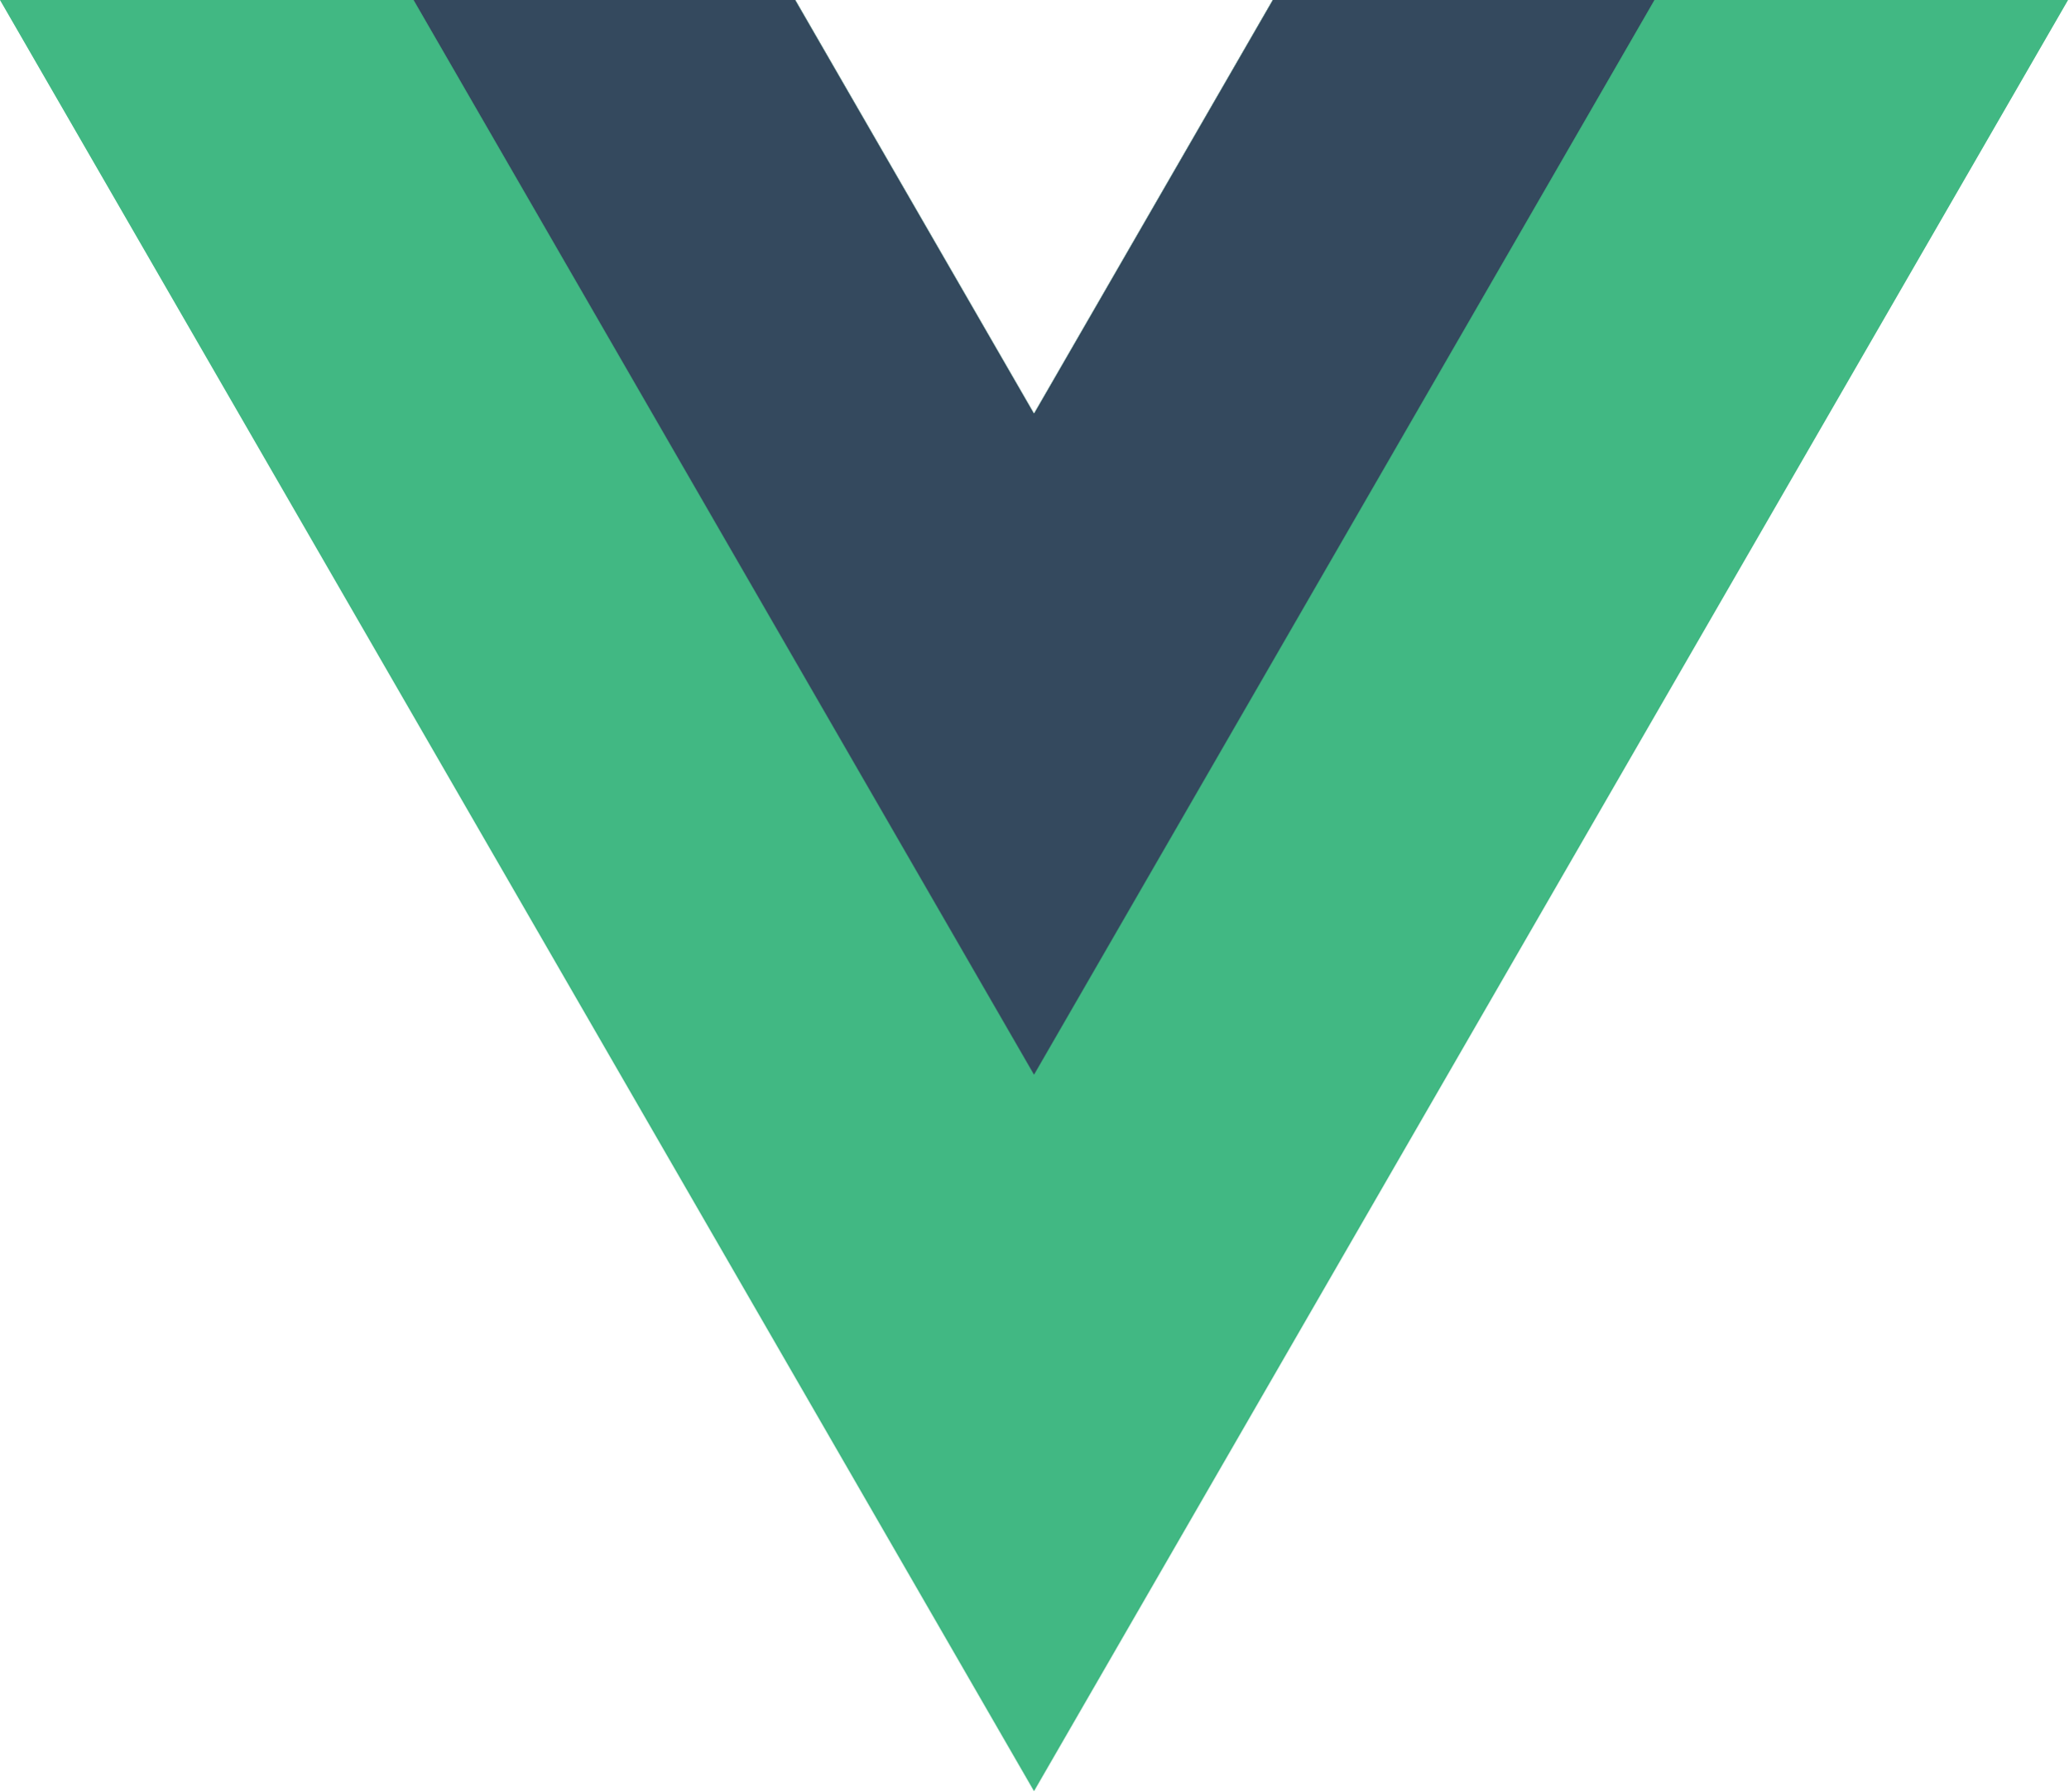
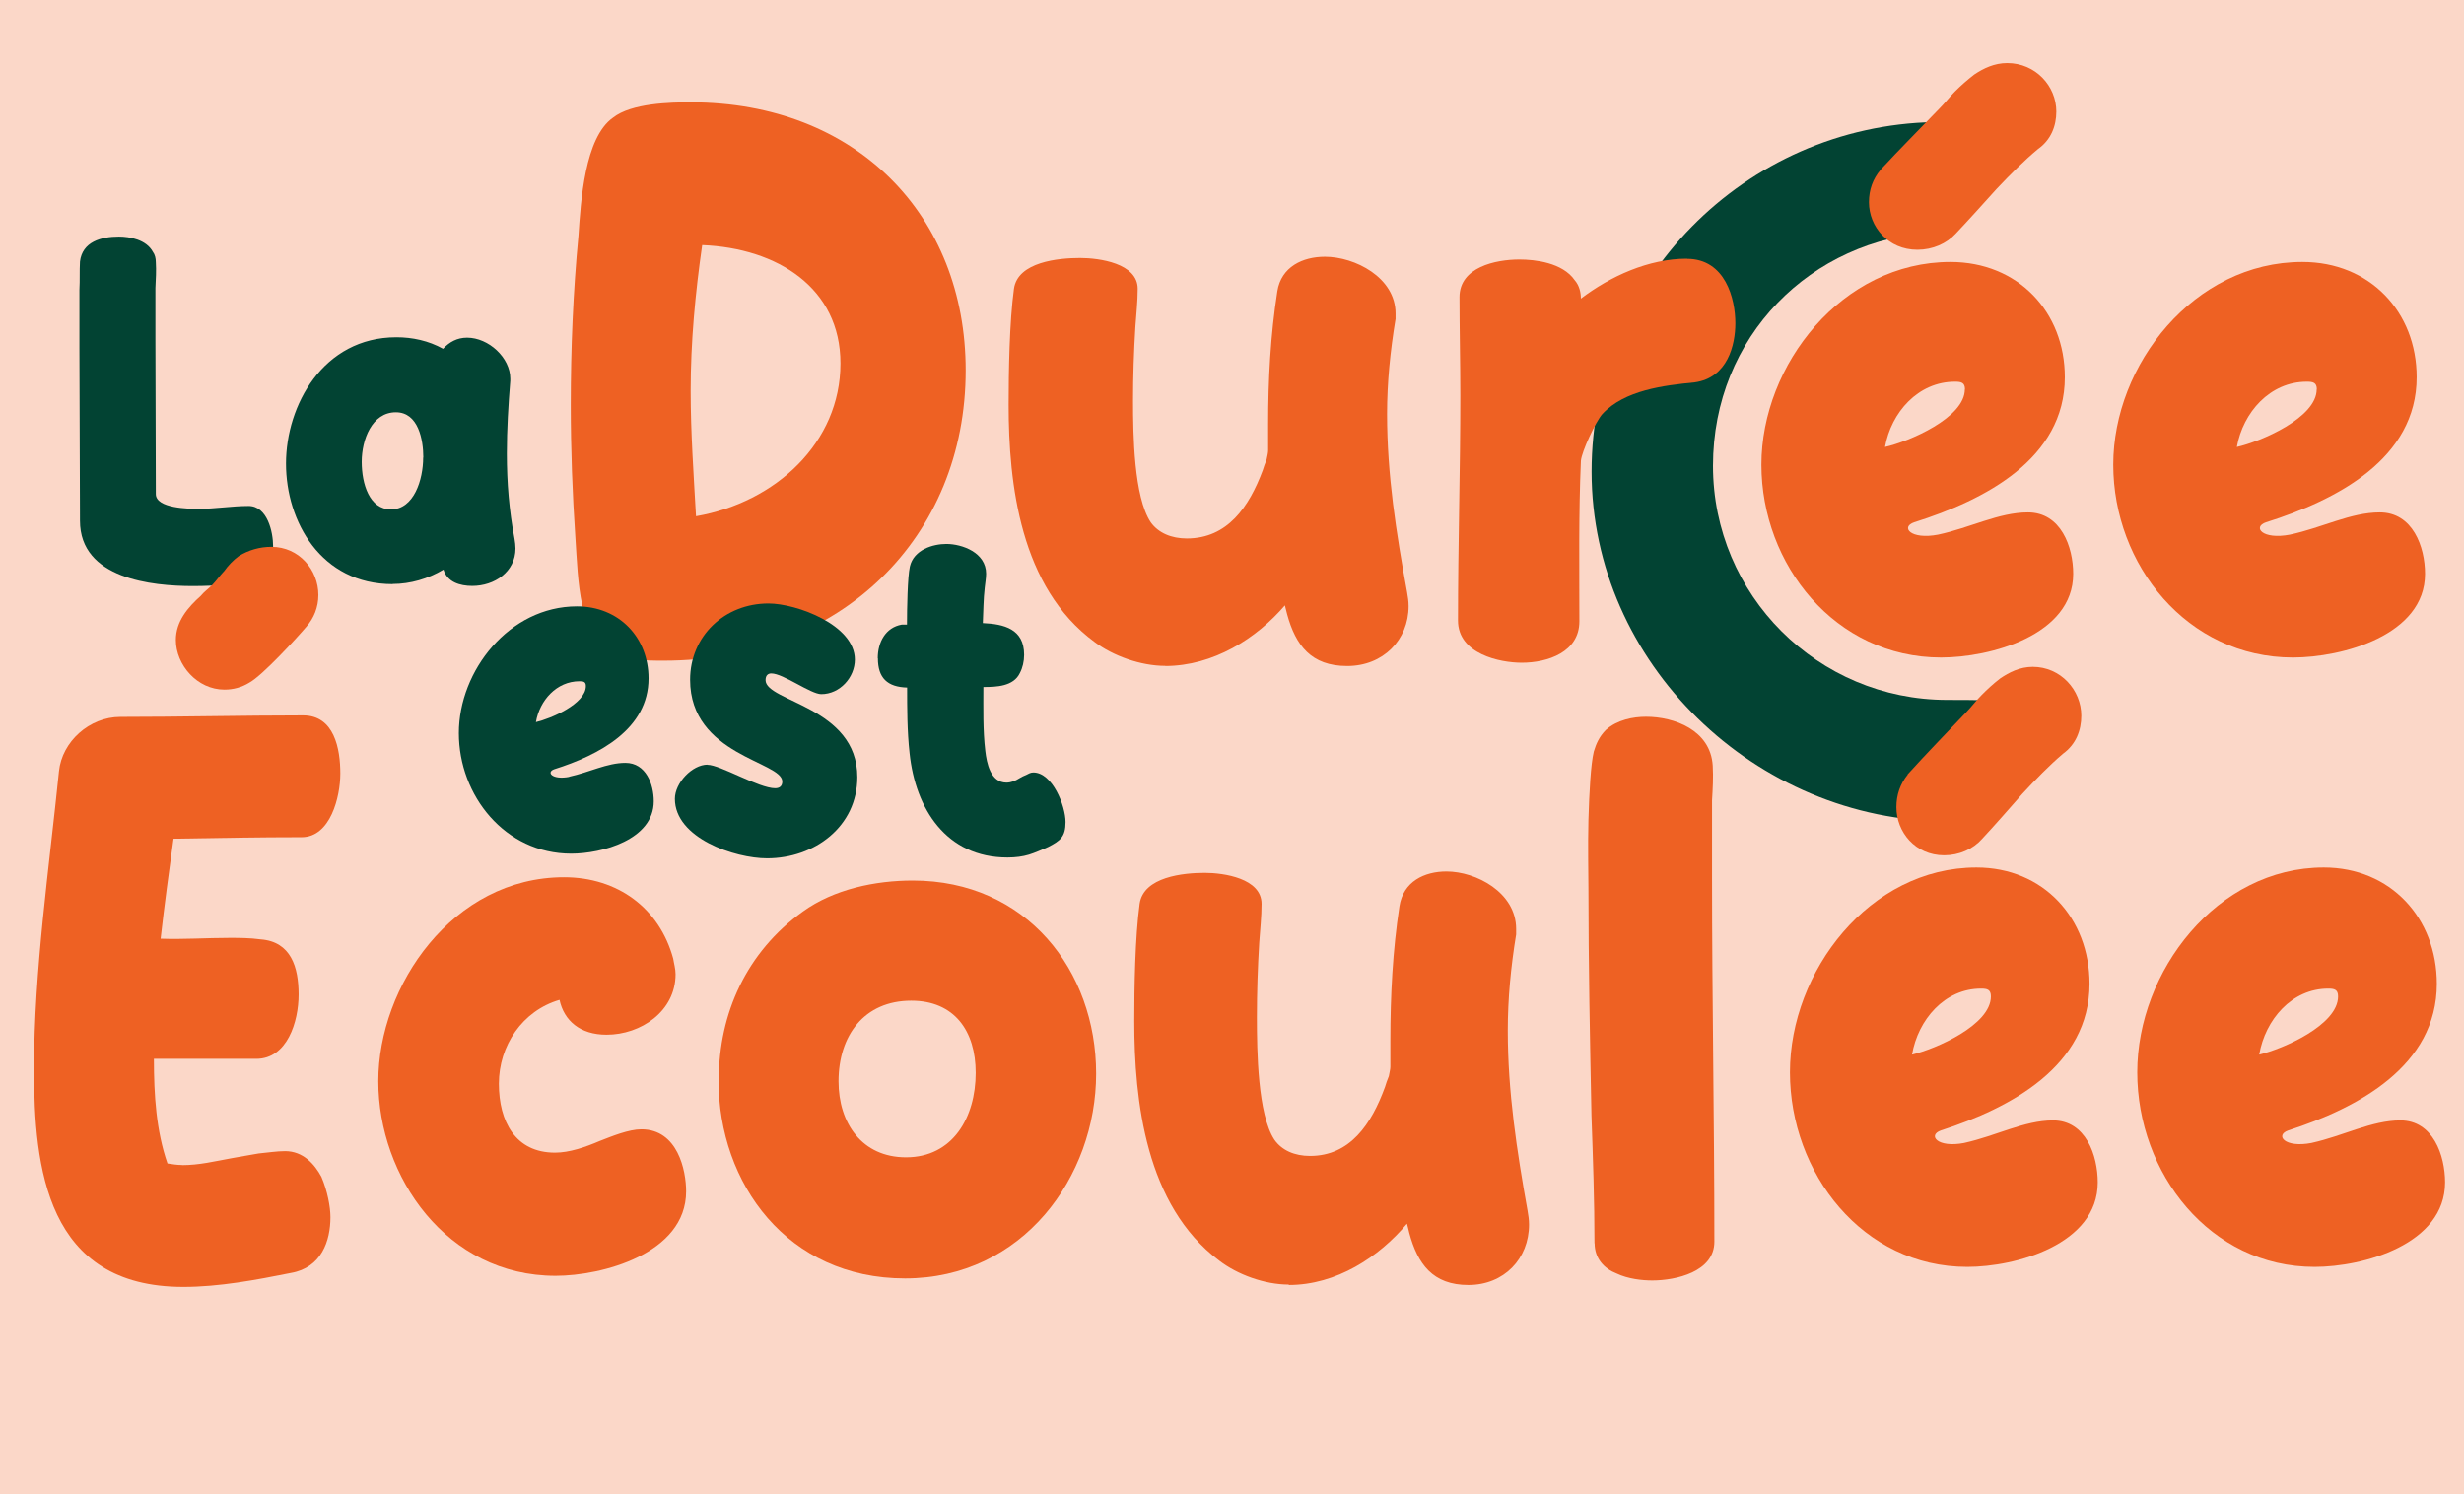
- <svg xmlns="http://www.w3.org/2000/svg" viewBox="0 0 261.76 226.69">
-   <path d="M161.096.001l-30.225 52.351L100.647.001H-.005l130.877 226.688L261.749.001z" fill="#41b883" />
-   <path d="M161.096.001l-30.225 52.351L100.647.001H52.346l78.526 136.01L209.398.001z" fill="#34495e" />
+ <svg xmlns="http://www.w3.org/2000/svg" id="Calque_1" viewBox="0 0 179.63 108.87">
+   <defs>
+     <style>
+       .cls-1 {
+         fill: #fbd7c8;
+       }
+ 
+       .cls-2 {
+         fill: #024333;
+       }
+ 
+       .cls-3 {
+         fill: #ee6123;
+       }
+     </style>
+   </defs>
+   <rect class="cls-1" x="-654.96" y="-395.12" width="960" height="560" />
+   <g>
+     <g>
+       <path class="cls-2" d="M18.37,42.45c-.21.04-.42.07-.63.07-.42.03-.88.07-1.05.1-.88.07-1.75.11-2.63.11-2.98,0-8.23-.53-8.23-4.76s-.04-8.37-.04-12.53v-4.31c.04-.7,0-1.37.04-2.06.17-1.44,1.54-1.82,2.84-1.82.77,0,1.99.21,2.48,1.12.14.18.21.46.21.74.04.63,0,1.26-.03,1.89v3.75c0,3.75.03,7.53.03,11.27,0,1.05,2.42,1.08,3.12,1.08,1.22,0,2.41-.21,3.64-.21,1.37,0,1.79,1.89,1.79,2.94,0,.84-.21,2.1-1.05,2.52-.14.04-.35.07-.49.1Z" />
+       <path class="cls-2" d="M28.62,42.59c-5.21,0-7.77-4.55-7.77-8.79s2.7-9.21,8.05-9.21c1.16,0,2.34.25,3.4.84.46-.49,1.02-.81,1.75-.81,1.58,0,3.15,1.47,3.15,2.98v.17c-.14,1.75-.25,3.54-.25,5.29,0,2.14.17,4.17.56,6.23.04.25.07.46.07.7,0,1.71-1.54,2.73-3.15,2.73-.91,0-1.82-.28-2.1-1.19-1.12.67-2.42,1.05-3.71,1.05ZM30.86,33.35c0-1.26-.35-3.29-2-3.29-1.75,0-2.49,2-2.49,3.61s.56,3.47,2.13,3.47c1.68,0,2.35-2.17,2.35-3.78Z" />
+     </g>
+     <g>
+       <path class="cls-3" d="M13.26,84.95c1.27,0,2.38-.28,3.65-.51.66-.11,1.27-.23,1.94-.34.66-.06,1.33-.17,1.93-.17,1.33,0,2.16.96,2.65,1.87.44,1.02.66,2.21.66,2.94,0,1.75-.66,3.68-2.87,4.07-2.54.51-5.25,1.02-7.85,1.02-10,0-10.89-8.71-10.89-15.89s1.11-14.7,1.82-21.71c.22-2.15,2.21-3.96,4.48-3.96,4.42,0,8.9-.11,13.32-.11,2.27,0,2.71,2.43,2.71,4.24,0,1.7-.72,4.64-2.82,4.64-3.1,0-6.25.06-9.34.11-.33,2.38-.66,4.81-.94,7.29,1.66.06,3.37-.06,5.03-.06.66,0,1.49,0,2.27.11,2.21.17,2.76,2.04,2.76,4.02s-.83,4.69-3.09,4.69h-7.46c0,2.66.17,5.26.99,7.63.39.06.72.11,1.05.11ZM15.47,42.65c.28-.28.55-.68.88-1.02.28-.4.66-.79,1.05-1.08.72-.45,1.55-.68,2.38-.68,2.04,0,3.43,1.7,3.43,3.51,0,.9-.33,1.7-.88,2.32-.72.85-3.21,3.56-4.15,4.07-.55.34-1.16.51-1.82.51-1.99,0-3.54-1.81-3.54-3.62,0-1.36.88-2.38,1.82-3.22.22-.28.55-.51.83-.79Z" />
+       <path class="cls-3" d="M36.37,79.01c0,2.77,1.21,5.03,4.09,5.03,1.05,0,2.21-.4,3.26-.85.88-.34,2.1-.85,3.04-.85,2.65,0,3.26,3,3.26,4.52,0,4.58-6.19,6.16-9.51,6.16-7.96,0-12.93-7.24-12.93-14.19s5.42-14.87,13.54-14.87c3.92,0,6.96,2.26,7.96,5.94.05.34.17.73.17,1.13,0,2.71-2.54,4.41-5.03,4.41-1.93,0-3.1-1.02-3.43-2.54-2.71.79-4.42,3.34-4.42,6.11Z" />
+       <path class="cls-3" d="M52.4,78.73c0-4.86,2.04-9.33,6.13-12.27,2.27-1.64,5.3-2.26,8.01-2.26,8.29,0,13.37,6.56,13.37,14.08s-5.36,14.93-13.93,14.93-13.6-6.9-13.6-14.48ZM71.13,78.22c0-3.05-1.55-5.26-4.7-5.26-3.43,0-5.3,2.54-5.3,5.88,0,3.05,1.71,5.54,4.92,5.54,3.43,0,5.08-2.94,5.08-6.16Z" />
+       <path class="cls-3" d="M93.96,93.66c-1.77,0-3.76-.73-5.08-1.75-5.36-4.02-6.19-11.65-6.19-17.47,0-2.43.06-6.11.39-8.54.28-1.98,3.21-2.26,4.75-2.26,1.38,0,4.14.4,4.14,2.26,0,.96-.11,1.92-.17,2.83-.11,1.81-.17,3.62-.17,5.43,0,2.49.06,7.07,1.27,8.93.55.79,1.49,1.19,2.6,1.19,2.93,0,4.48-2.32,5.47-5.03.06-.23.17-.51.28-.79.05-.28.11-.51.11-.68v-1.92c0-3.28.17-6.56.66-9.78.28-1.81,1.82-2.54,3.43-2.54,2.16,0,5.08,1.53,5.08,4.19v.4c-.39,2.38-.61,4.69-.61,7.01,0,4.47.66,8.76,1.44,13.12.06.34.11.68.11,1.02,0,2.49-1.82,4.41-4.42,4.41s-3.7-1.53-4.31-3.79c-.05-.23-.11-.45-.17-.68-2.04,2.43-5.14,4.47-8.62,4.47Z" />
+       <path class="cls-3" d="M116.24,90.66c0-3.11-.11-6.22-.22-9.33-.11-5.49-.22-11.03-.22-16.57,0-.96-.05-3,0-4.98.06-2.04.17-4.07.39-4.98.17-.57.39-1.08.88-1.58.83-.74,1.99-.96,2.93-.96,2.04,0,4.7.96,4.86,3.56.05.85,0,1.7-.05,2.54v5.54c0,8.88.17,17.76.17,26.63,0,2.21-2.82,2.83-4.53,2.83-.72,0-1.77-.11-2.6-.51-.88-.34-1.6-1.07-1.6-2.21Z" />
+     </g>
+     <path class="cls-2" d="M145.04,54.88v-1l5-2s1-1.08,0-1c-9.4.71,1.36.15-8.08.15s-17.08-7.64-17.08-17.07,7.15-16.54,16.15-17.03v-8.03c-13.85.27-25,11.57-25,25.49s11.92,25.5,26,25.5c5,0-.2.3,4-8l-1,3Z" />
+     <g>
+       <path class="cls-3" d="M42.45,44.13c-.34-1.57-.39-3.25-.5-4.87-.22-3.25-.34-6.5-.34-9.74,0-4.09.17-8.23.56-12.32.17-2.52.45-7.17,2.52-8.62,1.34-1.06,4.2-1.12,5.66-1.12,12.1,0,20.05,8.29,20.05,19.54,0,12.15-9.07,21.17-22.01,21.17-1.46,0-3.19,0-4.37-1.01-.84-.78-1.34-2.07-1.57-3.02ZM61.27,26.49c0-5.49-4.59-8.4-10.08-8.62-.5,3.47-.84,7.06-.84,10.64,0,3.02.22,6.1.39,9.13,5.82-1.01,10.53-5.38,10.53-11.14Z" />
+       <path class="cls-3" d="M84.95,48.55c-1.79,0-3.81-.73-5.15-1.74-5.43-3.98-6.27-11.54-6.27-17.3,0-2.41.06-6.05.39-8.46.28-1.96,3.25-2.24,4.82-2.24,1.4,0,4.2.39,4.2,2.24,0,.95-.11,1.9-.17,2.8-.11,1.79-.17,3.58-.17,5.38,0,2.46.06,7,1.29,8.85.56.78,1.51,1.18,2.63,1.18,2.97,0,4.54-2.3,5.54-4.98.06-.22.17-.5.28-.78.06-.28.11-.5.11-.67v-1.9c0-3.25.17-6.5.67-9.69.28-1.79,1.85-2.52,3.47-2.52,2.18,0,5.15,1.51,5.15,4.14v.39c-.39,2.35-.62,4.65-.62,6.94,0,4.42.67,8.68,1.46,12.99.06.34.11.67.11,1.01,0,2.46-1.85,4.37-4.48,4.37s-3.75-1.51-4.37-3.75c-.06-.22-.11-.45-.17-.67-2.07,2.41-5.21,4.42-8.74,4.42Z" />
+       <path class="cls-3" d="M122.98,18.87c2.8,0,3.53,2.91,3.53,4.7,0,1.57-.56,3.98-2.97,4.31-2.24.22-5.1.56-6.72,2.3-.5.56-1.51,2.74-1.57,3.42-.17,3.92-.11,7.78-.11,11.7,0,2.24-2.3,3.02-4.2,3.02-1.57,0-4.65-.62-4.65-3.08,0-5.49.17-10.92.17-16.41,0-2.35-.06-4.82-.06-7.17,0-2.18,2.63-2.74,4.37-2.74,1.12,0,3.14.22,4.03,1.51.34.39.45.9.45,1.34,2.13-1.62,4.93-2.91,7.73-2.91Z" />
+       <path class="cls-3" d="M141.29,38.98c2.35-.5,4.42-1.62,6.55-1.62,2.41,0,3.3,2.52,3.3,4.48,0,4.48-6.05,6.1-9.63,6.1-7.73,0-13.1-6.78-13.1-14.06s5.88-14.78,13.78-14.78c4.93,0,8.34,3.64,8.34,8.4,0,5.94-5.82,8.96-10.98,10.58-1.01.34-.28,1.29,1.74.9ZM137.09,12.38c1.4-1.51,2.86-2.97,4.31-4.48.39-.39.73-.84,1.12-1.23.45-.45.9-.84,1.4-1.23.67-.45,1.46-.84,2.41-.84,2.07,0,3.58,1.68,3.58,3.53,0,1.06-.39,2.07-1.34,2.74-1.01.84-2.02,1.85-3.02,2.91-1.01,1.12-1.96,2.18-2.97,3.25-.67.73-1.68,1.18-2.8,1.18-2.13,0-3.53-1.68-3.53-3.47,0-.9.28-1.68.84-2.35ZM143.25,28.39c0-.5-.28-.56-.73-.56-2.69,0-4.65,2.24-5.1,4.76,1.74-.39,5.82-2.13,5.82-4.2Z" />
+       <path class="cls-3" d="M166.94,38.98c2.35-.5,4.42-1.62,6.55-1.62,2.41,0,3.3,2.52,3.3,4.48,0,4.48-6.05,6.1-9.63,6.1-7.73,0-13.1-6.78-13.1-14.06s5.88-14.78,13.78-14.78c4.93,0,8.34,3.64,8.34,8.4,0,5.94-5.82,8.96-10.98,10.58-1.01.34-.28,1.29,1.74.9ZM168.9,28.39c0-.5-.28-.56-.73-.56-2.69,0-4.65,2.24-5.1,4.76,1.74-.39,5.82-2.13,5.82-4.2Z" />
+     </g>
+     <g>
+       <path class="cls-2" d="M41.49,56.63c1.47-.32,2.77-1.01,4.1-1.01,1.51,0,2.07,1.57,2.07,2.8,0,2.8-3.78,3.82-6.02,3.82-4.83,0-8.19-4.24-8.19-8.79s3.68-9.24,8.61-9.24c3.08,0,5.22,2.28,5.22,5.25,0,3.71-3.64,5.6-6.86,6.62-.63.21-.18.8,1.08.56ZM42.71,50.02c0-.31-.17-.35-.46-.35-1.68,0-2.91,1.4-3.18,2.98,1.08-.25,3.64-1.33,3.64-2.63Z" />
+       <path class="cls-2" d="M51.57,55.76c.94,0,3.74,1.71,4.94,1.71.31,0,.52-.14.52-.49,0-1.47-6.72-1.89-6.72-7.42,0-3.19,2.52-5.56,5.71-5.56,2.06,0,6.3,1.57,6.3,4.09,0,1.3-1.09,2.52-2.45,2.52-.77,0-2.77-1.51-3.64-1.51-.24,0-.42.14-.42.49,0,1.58,6.69,1.93,6.69,7.07,0,3.6-3.12,5.92-6.58,5.92-2.35,0-6.72-1.47-6.72-4.34,0-1.16,1.26-2.49,2.38-2.49Z" />
+       <path class="cls-2" d="M63.99,47.99c0-1.16.56-2.24,1.75-2.45h.38c0-1.15.04-3.46.21-4.23.28-1.23,1.68-1.65,2.66-1.65,1.15,0,2.9.63,2.9,2.17,0,.35-.07.67-.1,1.01-.1.84-.1,1.75-.14,2.59,1.54.07,3.01.42,3.01,2.31,0,.49-.11.95-.31,1.33-.46.98-1.72,1.02-2.66,1.02,0,1.54-.04,3.15.14,4.66.1.88.38,2.31,1.54,2.31.35,0,.67-.14.95-.32.17-.1.31-.17.49-.24.14-.07.31-.18.52-.18,1.4,0,2.35,2.45,2.35,3.61,0,1.09-.39,1.37-1.26,1.82-.49.21-.95.42-1.4.56-.46.14-.98.21-1.57.21-4.48,0-6.72-3.57-7.14-7.6-.18-1.61-.18-3.29-.18-4.79-1.44-.04-2.13-.7-2.13-2.13Z" />
+     </g>
+     <g>
+       <path class="cls-3" d="M143.2,83.33c2.32-.51,4.37-1.64,6.47-1.64,2.38,0,3.26,2.54,3.26,4.52,0,4.52-5.97,6.16-9.51,6.16-7.63,0-12.93-6.84-12.93-14.19s5.8-14.93,13.6-14.93c4.86,0,8.24,3.68,8.24,8.48,0,5.99-5.75,9.05-10.83,10.69-.99.34-.28,1.3,1.71.91ZM139.06,56.47c1.38-1.53,2.82-3,4.26-4.52.39-.4.72-.85,1.11-1.24.44-.45.88-.85,1.38-1.24.66-.45,1.44-.85,2.38-.85,2.04,0,3.54,1.7,3.54,3.56,0,1.07-.39,2.09-1.33,2.77-1,.85-1.99,1.87-2.98,2.94-1,1.13-1.93,2.21-2.93,3.28-.66.74-1.66,1.19-2.76,1.19-2.1,0-3.48-1.7-3.48-3.51,0-.9.28-1.7.83-2.38ZM145.14,72.65c0-.51-.28-.57-.72-.57-2.65,0-4.59,2.26-5.03,4.81,1.71-.4,5.75-2.15,5.75-4.24Z" />
+       <path class="cls-3" d="M168.52,83.33c2.32-.51,4.37-1.64,6.47-1.64,2.38,0,3.26,2.54,3.26,4.52,0,4.52-5.97,6.16-9.51,6.16-7.63,0-12.93-6.84-12.93-14.19s5.8-14.93,13.6-14.93c4.86,0,8.24,3.68,8.24,8.48,0,5.99-5.75,9.05-10.83,10.69-.99.34-.28,1.3,1.71.91ZM170.45,72.65c0-.51-.28-.57-.72-.57-2.65,0-4.59,2.26-5.03,4.81,1.71-.4,5.75-2.15,5.75-4.24Z" />
+     </g>
+   </g>
</svg>
